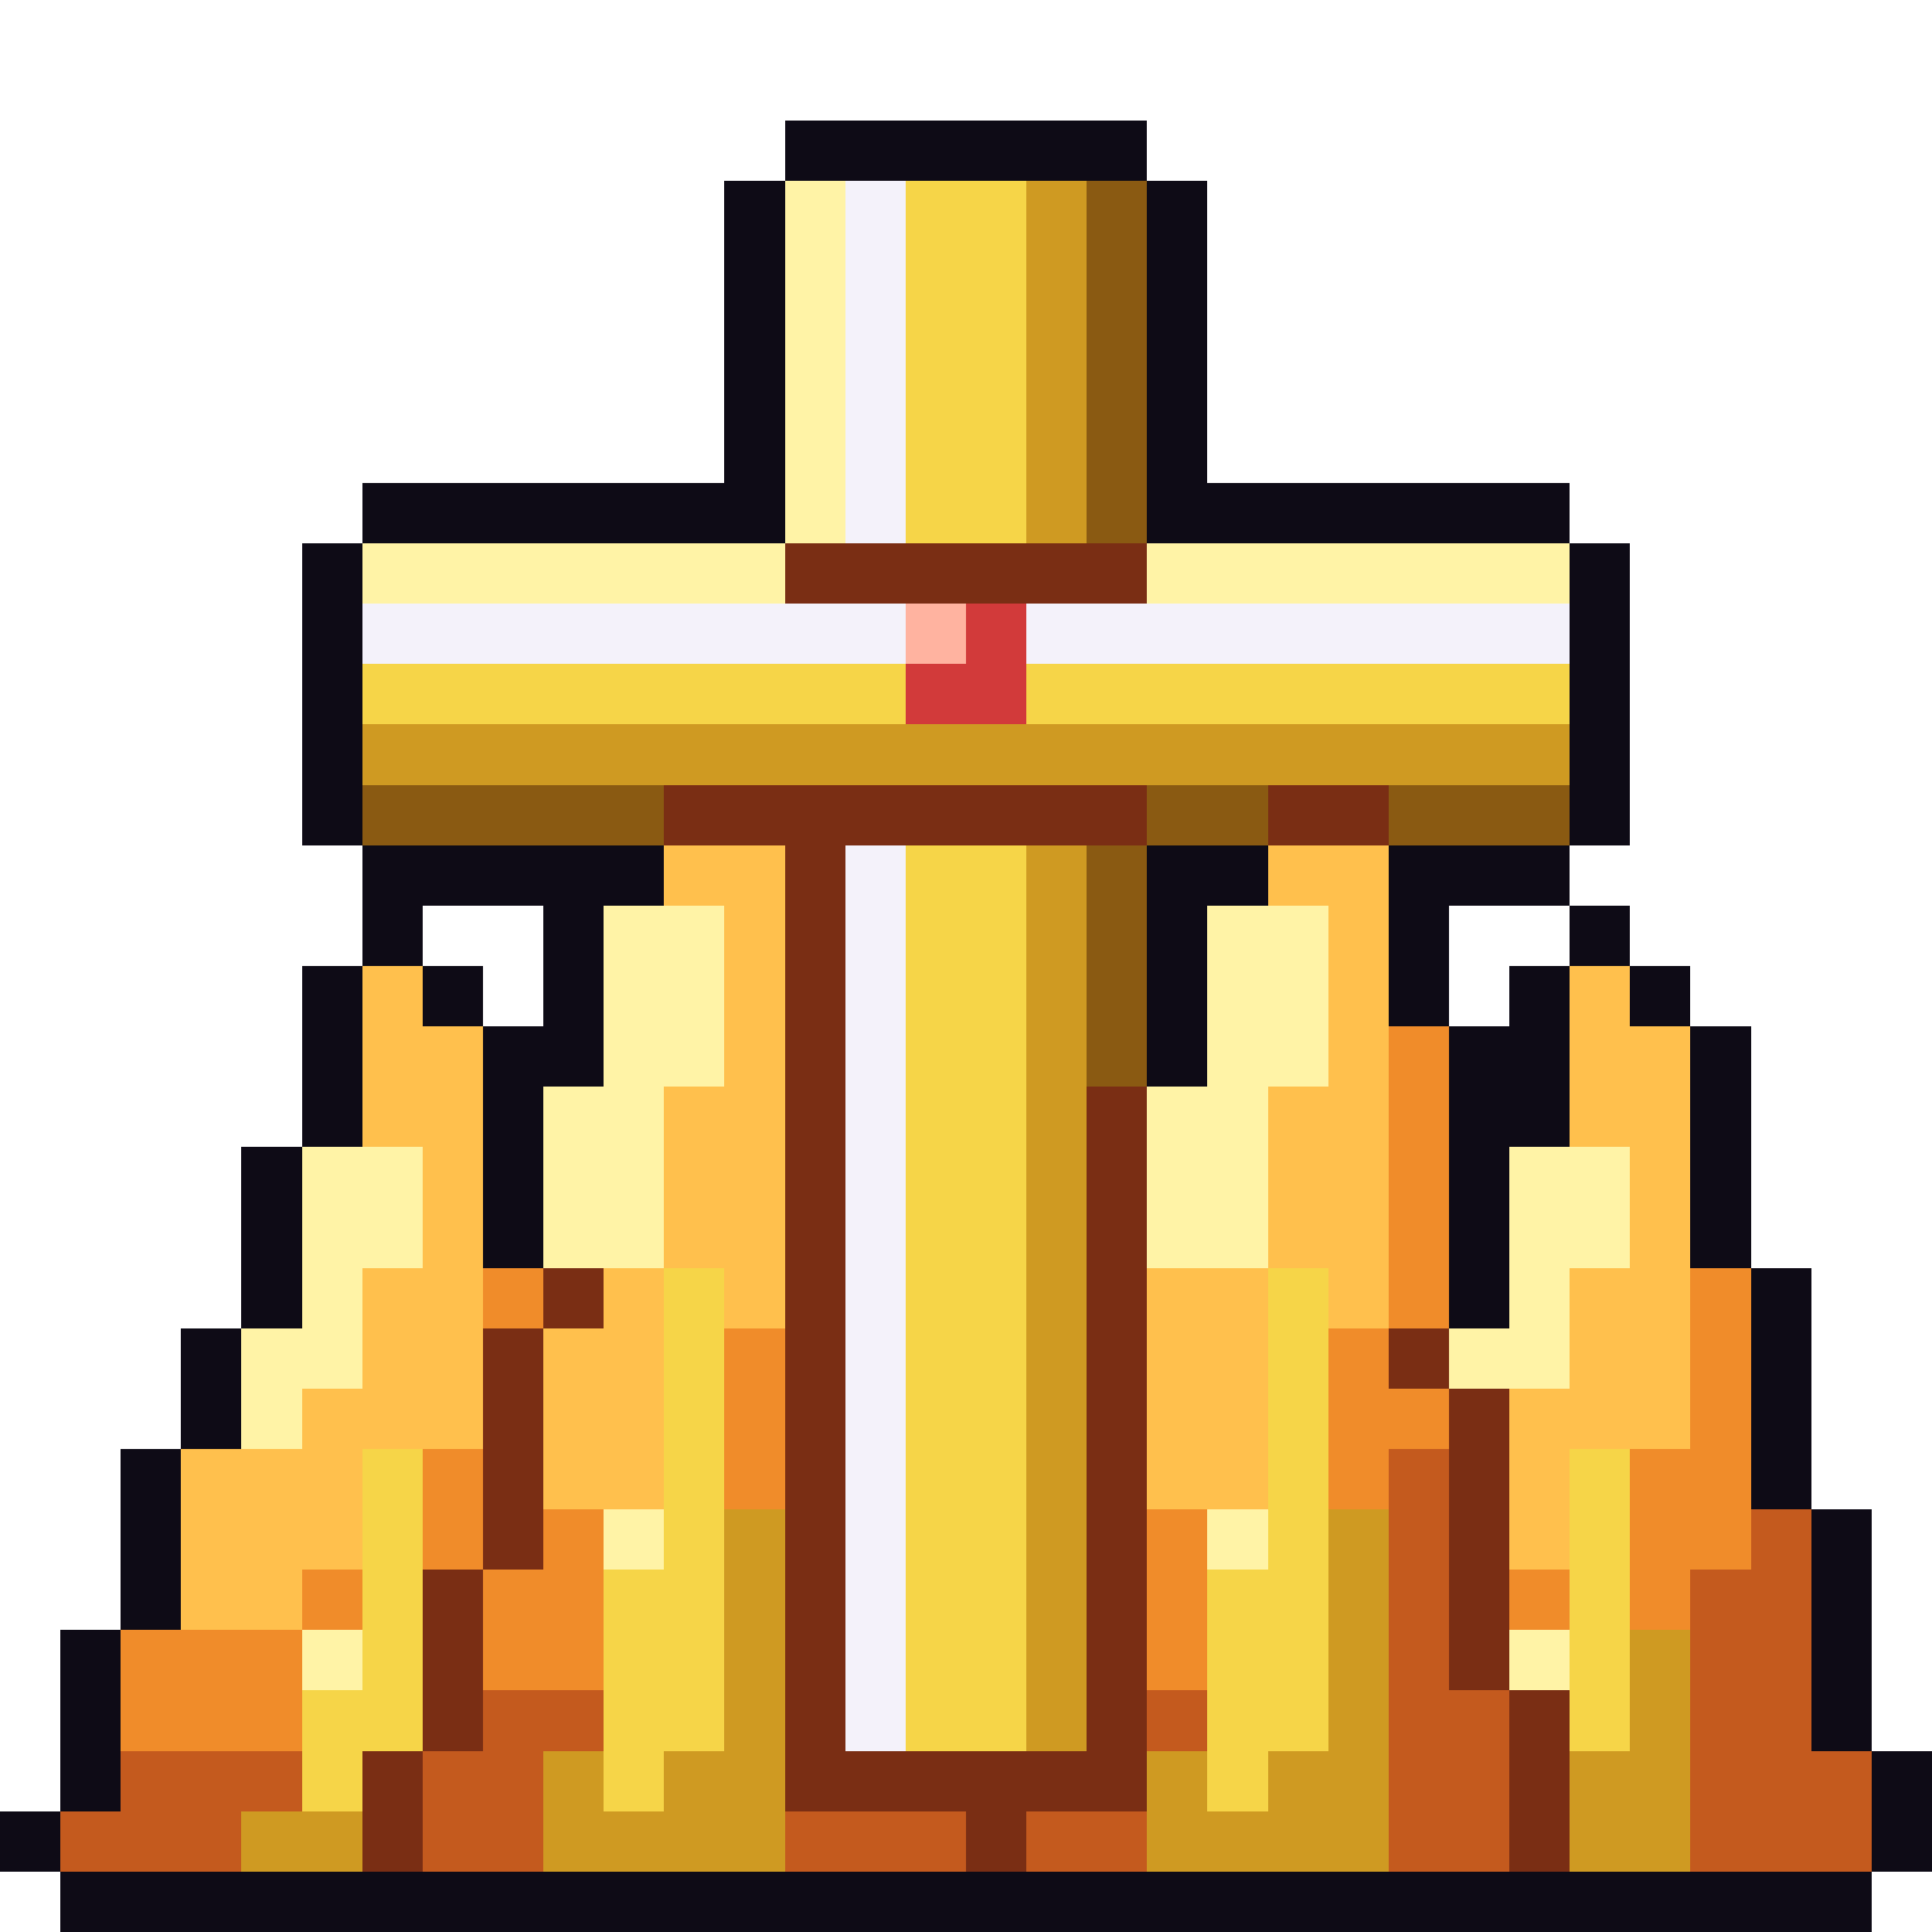
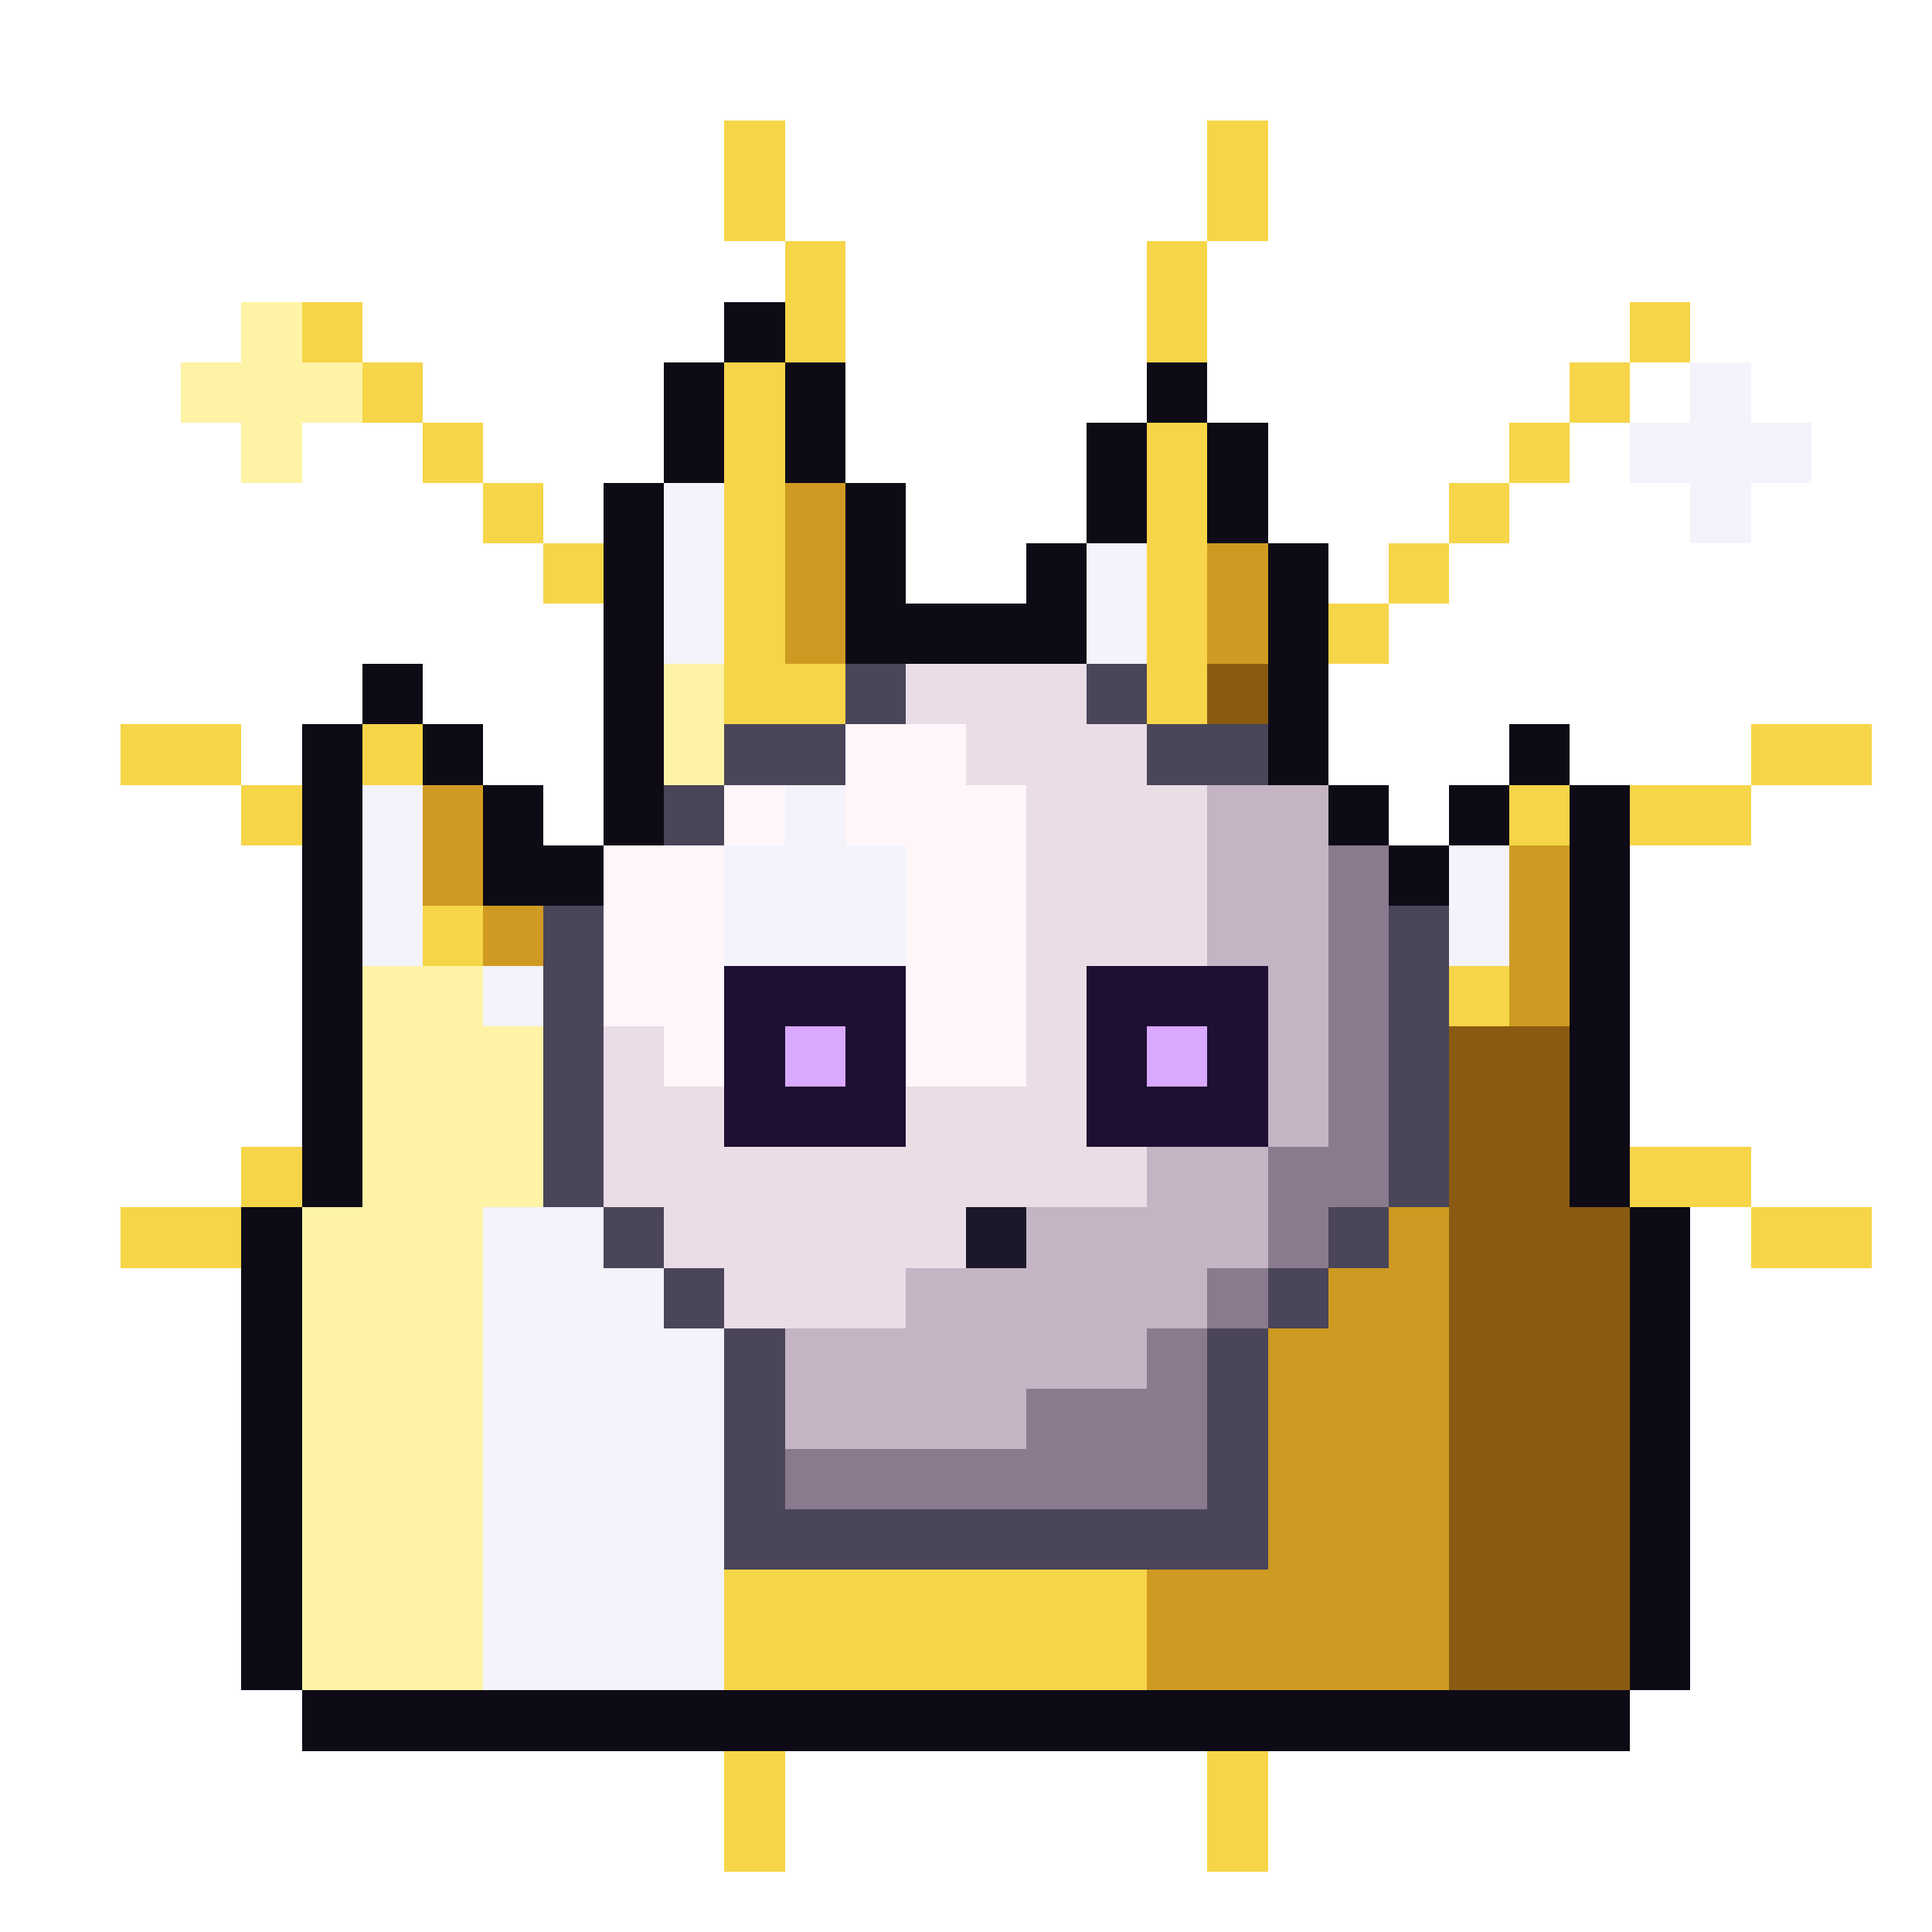
<svg xmlns="http://www.w3.org/2000/svg" width="64" height="64" viewBox="0 0 64 64" shape-rendering="crispEdges">
-   <path fill="#0e0b16" d="M26 4h12v1h-12zM26 5h12v1h-12zM24 6h2v1h-2zM38 6h2v1h-2zM24 7h2v1h-2zM38 7h2v1h-2zM24 8h2v1h-2zM38 8h2v1h-2zM24 9h2v1h-2zM38 9h2v1h-2zM24 10h2v1h-2zM38 10h2v1h-2zM24 11h2v1h-2zM38 11h2v1h-2zM24 12h2v1h-2zM38 12h2v1h-2zM24 13h2v1h-2zM38 13h2v1h-2zM24 14h2v1h-2zM38 14h2v1h-2zM24 15h2v1h-2zM38 15h2v1h-2zM12 16h14v1h-14zM38 16h14v1h-14zM12 17h14v1h-14zM38 17h14v1h-14zM10 18h2v1h-2zM52 18h2v1h-2zM10 19h2v1h-2zM52 19h2v1h-2zM10 20h2v1h-2zM52 20h2v1h-2zM10 21h2v1h-2zM52 21h2v1h-2zM10 22h2v1h-2zM52 22h2v1h-2zM10 23h2v1h-2zM52 23h2v1h-2zM10 24h2v1h-2zM52 24h2v1h-2zM10 25h2v1h-2zM52 25h2v1h-2zM10 26h2v1h-2zM52 26h2v1h-2zM10 27h2v1h-2zM52 27h2v1h-2zM12 28h10v1h-10zM38 28h4v1h-4zM46 28h6v1h-6zM12 29h10v1h-10zM38 29h4v1h-4zM46 29h6v1h-6zM12 30h2v1h-2zM18 30h2v1h-2zM38 30h2v1h-2zM46 30h2v1h-2zM52 30h2v1h-2zM12 31h2v1h-2zM18 31h2v1h-2zM38 31h2v1h-2zM46 31h2v1h-2zM52 31h2v1h-2zM10 32h2v1h-2zM14 32h2v1h-2zM18 32h2v1h-2zM38 32h2v1h-2zM46 32h2v1h-2zM50 32h2v1h-2zM54 32h2v1h-2zM10 33h2v1h-2zM14 33h2v1h-2zM18 33h2v1h-2zM38 33h2v1h-2zM46 33h2v1h-2zM50 33h2v1h-2zM54 33h2v1h-2zM10 34h2v1h-2zM16 34h4v1h-4zM38 34h2v1h-2zM48 34h4v1h-4zM56 34h2v1h-2zM10 35h2v1h-2zM16 35h4v1h-4zM38 35h2v1h-2zM48 35h4v1h-4zM56 35h2v1h-2zM10 36h2v1h-2zM16 36h2v1h-2zM48 36h4v1h-4zM56 36h2v1h-2zM10 37h2v1h-2zM16 37h2v1h-2zM48 37h4v1h-4zM56 37h2v1h-2zM8 38h2v1h-2zM16 38h2v1h-2zM48 38h2v1h-2zM56 38h2v1h-2zM8 39h2v1h-2zM16 39h2v1h-2zM48 39h2v1h-2zM56 39h2v1h-2zM8 40h2v1h-2zM16 40h2v1h-2zM48 40h2v1h-2zM56 40h2v1h-2zM8 41h2v1h-2zM16 41h2v1h-2zM48 41h2v1h-2zM56 41h2v1h-2zM8 42h2v1h-2zM48 42h2v1h-2zM58 42h2v1h-2zM8 43h2v1h-2zM48 43h2v1h-2zM58 43h2v1h-2zM6 44h2v1h-2zM58 44h2v1h-2zM6 45h2v1h-2zM58 45h2v1h-2zM6 46h2v1h-2zM58 46h2v1h-2zM6 47h2v1h-2zM58 47h2v1h-2zM4 48h2v1h-2zM58 48h2v1h-2zM4 49h2v1h-2zM58 49h2v1h-2zM4 50h2v1h-2zM60 50h2v1h-2zM4 51h2v1h-2zM60 51h2v1h-2zM4 52h2v1h-2zM60 52h2v1h-2zM4 53h2v1h-2zM60 53h2v1h-2zM2 54h2v1h-2zM60 54h2v1h-2zM2 55h2v1h-2zM60 55h2v1h-2zM2 56h2v1h-2zM60 56h2v1h-2zM2 57h2v1h-2zM60 57h2v1h-2zM2 58h2v1h-2zM62 58h2v1h-2zM2 59h2v1h-2zM62 59h2v1h-2zM0 60h2v1h-2zM62 60h2v1h-2zM0 61h2v1h-2zM62 61h2v1h-2zM2 62h60v1h-60zM2 63h60v1h-60z" />
-   <path fill="#fff3a6" d="M26 6h2v1h-2zM26 7h2v1h-2zM26 8h2v1h-2zM26 9h2v1h-2zM26 10h2v1h-2zM26 11h2v1h-2zM26 12h2v1h-2zM26 13h2v1h-2zM26 14h2v1h-2zM26 15h2v1h-2zM26 16h2v1h-2zM26 17h2v1h-2zM12 18h14v1h-14zM38 18h14v1h-14zM12 19h14v1h-14zM38 19h14v1h-14zM20 30h4v1h-4zM40 30h4v1h-4zM20 31h4v1h-4zM40 31h4v1h-4zM20 32h4v1h-4zM40 32h4v1h-4zM20 33h4v1h-4zM40 33h4v1h-4zM20 34h4v1h-4zM40 34h4v1h-4zM20 35h4v1h-4zM40 35h4v1h-4zM18 36h4v1h-4zM38 36h4v1h-4zM18 37h4v1h-4zM38 37h4v1h-4zM10 38h4v1h-4zM18 38h4v1h-4zM38 38h4v1h-4zM50 38h4v1h-4zM10 39h4v1h-4zM18 39h4v1h-4zM38 39h4v1h-4zM50 39h4v1h-4zM10 40h4v1h-4zM18 40h4v1h-4zM38 40h4v1h-4zM50 40h4v1h-4zM10 41h4v1h-4zM18 41h4v1h-4zM38 41h4v1h-4zM50 41h4v1h-4zM10 42h2v1h-2zM50 42h2v1h-2zM10 43h2v1h-2zM50 43h2v1h-2zM8 44h4v1h-4zM48 44h4v1h-4zM8 45h4v1h-4zM48 45h4v1h-4zM8 46h2v1h-2zM8 47h2v1h-2zM20 50h2v1h-2zM40 50h2v1h-2zM20 51h2v1h-2zM40 51h2v1h-2zM10 54h2v1h-2zM50 54h2v1h-2zM10 55h2v1h-2zM50 55h2v1h-2z" />
-   <path fill="#f4f2fa" d="M28 6h2v1h-2zM28 7h2v1h-2zM28 8h2v1h-2zM28 9h2v1h-2zM28 10h2v1h-2zM28 11h2v1h-2zM28 12h2v1h-2zM28 13h2v1h-2zM28 14h2v1h-2zM28 15h2v1h-2zM28 16h2v1h-2zM28 17h2v1h-2zM12 20h18v1h-18zM34 20h18v1h-18zM12 21h18v1h-18zM34 21h18v1h-18zM28 28h2v1h-2zM28 29h2v1h-2zM28 30h2v1h-2zM28 31h2v1h-2zM28 32h2v1h-2zM28 33h2v1h-2zM28 34h2v1h-2zM28 35h2v1h-2zM28 36h2v1h-2zM28 37h2v1h-2zM28 38h2v1h-2zM28 39h2v1h-2zM28 40h2v1h-2zM28 41h2v1h-2zM28 42h2v1h-2zM28 43h2v1h-2zM28 44h2v1h-2zM28 45h2v1h-2zM28 46h2v1h-2zM28 47h2v1h-2zM28 48h2v1h-2zM28 49h2v1h-2zM28 50h2v1h-2zM28 51h2v1h-2zM28 52h2v1h-2zM28 53h2v1h-2zM28 54h2v1h-2zM28 55h2v1h-2zM28 56h2v1h-2zM28 57h2v1h-2z" />
-   <path fill="#f6d548" d="M30 6h4v1h-4zM30 7h4v1h-4zM30 8h4v1h-4zM30 9h4v1h-4zM30 10h4v1h-4zM30 11h4v1h-4zM30 12h4v1h-4zM30 13h4v1h-4zM30 14h4v1h-4zM30 15h4v1h-4zM30 16h4v1h-4zM30 17h4v1h-4zM12 22h18v1h-18zM34 22h18v1h-18zM12 23h18v1h-18zM34 23h18v1h-18zM30 28h4v1h-4zM30 29h4v1h-4zM30 30h4v1h-4zM30 31h4v1h-4zM30 32h4v1h-4zM30 33h4v1h-4zM30 34h4v1h-4zM30 35h4v1h-4zM30 36h4v1h-4zM30 37h4v1h-4zM30 38h4v1h-4zM30 39h4v1h-4zM30 40h4v1h-4zM30 41h4v1h-4zM22 42h2v1h-2zM30 42h4v1h-4zM42 42h2v1h-2zM22 43h2v1h-2zM30 43h4v1h-4zM42 43h2v1h-2zM22 44h2v1h-2zM30 44h4v1h-4zM42 44h2v1h-2zM22 45h2v1h-2zM30 45h4v1h-4zM42 45h2v1h-2zM22 46h2v1h-2zM30 46h4v1h-4zM42 46h2v1h-2zM22 47h2v1h-2zM30 47h4v1h-4zM42 47h2v1h-2zM12 48h2v1h-2zM22 48h2v1h-2zM30 48h4v1h-4zM42 48h2v1h-2zM52 48h2v1h-2zM12 49h2v1h-2zM22 49h2v1h-2zM30 49h4v1h-4zM42 49h2v1h-2zM52 49h2v1h-2zM12 50h2v1h-2zM22 50h2v1h-2zM30 50h4v1h-4zM42 50h2v1h-2zM52 50h2v1h-2zM12 51h2v1h-2zM22 51h2v1h-2zM30 51h4v1h-4zM42 51h2v1h-2zM52 51h2v1h-2zM12 52h2v1h-2zM20 52h4v1h-4zM30 52h4v1h-4zM40 52h4v1h-4zM52 52h2v1h-2zM12 53h2v1h-2zM20 53h4v1h-4zM30 53h4v1h-4zM40 53h4v1h-4zM52 53h2v1h-2zM12 54h2v1h-2zM20 54h4v1h-4zM30 54h4v1h-4zM40 54h4v1h-4zM52 54h2v1h-2zM12 55h2v1h-2zM20 55h4v1h-4zM30 55h4v1h-4zM40 55h4v1h-4zM52 55h2v1h-2zM10 56h4v1h-4zM20 56h4v1h-4zM30 56h4v1h-4zM40 56h4v1h-4zM52 56h2v1h-2zM10 57h4v1h-4zM20 57h4v1h-4zM30 57h4v1h-4zM40 57h4v1h-4zM52 57h2v1h-2zM10 58h2v1h-2zM20 58h2v1h-2zM40 58h2v1h-2zM10 59h2v1h-2zM20 59h2v1h-2zM40 59h2v1h-2z" />
-   <path fill="#cf9a22" d="M34 6h2v1h-2zM34 7h2v1h-2zM34 8h2v1h-2zM34 9h2v1h-2zM34 10h2v1h-2zM34 11h2v1h-2zM34 12h2v1h-2zM34 13h2v1h-2zM34 14h2v1h-2zM34 15h2v1h-2zM34 16h2v1h-2zM34 17h2v1h-2zM12 24h40v1h-40zM12 25h40v1h-40zM34 28h2v1h-2zM34 29h2v1h-2zM34 30h2v1h-2zM34 31h2v1h-2zM34 32h2v1h-2zM34 33h2v1h-2zM34 34h2v1h-2zM34 35h2v1h-2zM34 36h2v1h-2zM34 37h2v1h-2zM34 38h2v1h-2zM34 39h2v1h-2zM34 40h2v1h-2zM34 41h2v1h-2zM34 42h2v1h-2zM34 43h2v1h-2zM34 44h2v1h-2zM34 45h2v1h-2zM34 46h2v1h-2zM34 47h2v1h-2zM34 48h2v1h-2zM34 49h2v1h-2zM24 50h2v1h-2zM34 50h2v1h-2zM44 50h2v1h-2zM24 51h2v1h-2zM34 51h2v1h-2zM44 51h2v1h-2zM24 52h2v1h-2zM34 52h2v1h-2zM44 52h2v1h-2zM24 53h2v1h-2zM34 53h2v1h-2zM44 53h2v1h-2zM24 54h2v1h-2zM34 54h2v1h-2zM44 54h2v1h-2zM54 54h2v1h-2zM24 55h2v1h-2zM34 55h2v1h-2zM44 55h2v1h-2zM54 55h2v1h-2zM24 56h2v1h-2zM34 56h2v1h-2zM44 56h2v1h-2zM54 56h2v1h-2zM24 57h2v1h-2zM34 57h2v1h-2zM44 57h2v1h-2zM54 57h2v1h-2zM18 58h2v1h-2zM22 58h4v1h-4zM38 58h2v1h-2zM42 58h4v1h-4zM52 58h4v1h-4zM18 59h2v1h-2zM22 59h4v1h-4zM38 59h2v1h-2zM42 59h4v1h-4zM52 59h4v1h-4zM8 60h4v1h-4zM18 60h8v1h-8zM38 60h8v1h-8zM52 60h4v1h-4zM8 61h4v1h-4zM18 61h8v1h-8zM38 61h8v1h-8zM52 61h4v1h-4z" />
-   <path fill="#8a5a12" d="M36 6h2v1h-2zM36 7h2v1h-2zM36 8h2v1h-2zM36 9h2v1h-2zM36 10h2v1h-2zM36 11h2v1h-2zM36 12h2v1h-2zM36 13h2v1h-2zM36 14h2v1h-2zM36 15h2v1h-2zM36 16h2v1h-2zM36 17h2v1h-2zM12 26h10v1h-10zM38 26h4v1h-4zM46 26h6v1h-6zM12 27h10v1h-10zM38 27h4v1h-4zM46 27h6v1h-6zM36 28h2v1h-2zM36 29h2v1h-2zM36 30h2v1h-2zM36 31h2v1h-2zM36 32h2v1h-2zM36 33h2v1h-2zM36 34h2v1h-2zM36 35h2v1h-2z" />
-   <path fill="#7a2e14" d="M26 18h12v1h-12zM26 19h12v1h-12zM22 26h16v1h-16zM42 26h4v1h-4zM22 27h16v1h-16zM42 27h4v1h-4zM26 28h2v1h-2zM26 29h2v1h-2zM26 30h2v1h-2zM26 31h2v1h-2zM26 32h2v1h-2zM26 33h2v1h-2zM26 34h2v1h-2zM26 35h2v1h-2zM26 36h2v1h-2zM36 36h2v1h-2zM26 37h2v1h-2zM36 37h2v1h-2zM26 38h2v1h-2zM36 38h2v1h-2zM26 39h2v1h-2zM36 39h2v1h-2zM26 40h2v1h-2zM36 40h2v1h-2zM26 41h2v1h-2zM36 41h2v1h-2zM18 42h2v1h-2zM26 42h2v1h-2zM36 42h2v1h-2zM18 43h2v1h-2zM26 43h2v1h-2zM36 43h2v1h-2zM16 44h2v1h-2zM26 44h2v1h-2zM36 44h2v1h-2zM46 44h2v1h-2zM16 45h2v1h-2zM26 45h2v1h-2zM36 45h2v1h-2zM46 45h2v1h-2zM16 46h2v1h-2zM26 46h2v1h-2zM36 46h2v1h-2zM48 46h2v1h-2zM16 47h2v1h-2zM26 47h2v1h-2zM36 47h2v1h-2zM48 47h2v1h-2zM16 48h2v1h-2zM26 48h2v1h-2zM36 48h2v1h-2zM48 48h2v1h-2zM16 49h2v1h-2zM26 49h2v1h-2zM36 49h2v1h-2zM48 49h2v1h-2zM16 50h2v1h-2zM26 50h2v1h-2zM36 50h2v1h-2zM48 50h2v1h-2zM16 51h2v1h-2zM26 51h2v1h-2zM36 51h2v1h-2zM48 51h2v1h-2zM14 52h2v1h-2zM26 52h2v1h-2zM36 52h2v1h-2zM48 52h2v1h-2zM14 53h2v1h-2zM26 53h2v1h-2zM36 53h2v1h-2zM48 53h2v1h-2zM14 54h2v1h-2zM26 54h2v1h-2zM36 54h2v1h-2zM48 54h2v1h-2zM14 55h2v1h-2zM26 55h2v1h-2zM36 55h2v1h-2zM48 55h2v1h-2zM14 56h2v1h-2zM26 56h2v1h-2zM36 56h2v1h-2zM50 56h2v1h-2zM14 57h2v1h-2zM26 57h2v1h-2zM36 57h2v1h-2zM50 57h2v1h-2zM12 58h2v1h-2zM26 58h12v1h-12zM50 58h2v1h-2zM12 59h2v1h-2zM26 59h12v1h-12zM50 59h2v1h-2zM12 60h2v1h-2zM32 60h2v1h-2zM50 60h2v1h-2zM12 61h2v1h-2zM32 61h2v1h-2zM50 61h2v1h-2z" />
-   <path fill="#ffb3a0" d="M30 20h2v1h-2zM30 21h2v1h-2z" />
-   <path fill="#d23a3a" d="M32 20h2v1h-2zM32 21h2v1h-2zM30 22h4v1h-4zM30 23h4v1h-4z" />
-   <path fill="#ffc04d" d="M22 28h4v1h-4zM42 28h4v1h-4zM22 29h4v1h-4zM42 29h4v1h-4zM24 30h2v1h-2zM44 30h2v1h-2zM24 31h2v1h-2zM44 31h2v1h-2zM12 32h2v1h-2zM24 32h2v1h-2zM44 32h2v1h-2zM52 32h2v1h-2zM12 33h2v1h-2zM24 33h2v1h-2zM44 33h2v1h-2zM52 33h2v1h-2zM12 34h4v1h-4zM24 34h2v1h-2zM44 34h2v1h-2zM52 34h4v1h-4zM12 35h4v1h-4zM24 35h2v1h-2zM44 35h2v1h-2zM52 35h4v1h-4zM12 36h4v1h-4zM22 36h4v1h-4zM42 36h4v1h-4zM52 36h4v1h-4zM12 37h4v1h-4zM22 37h4v1h-4zM42 37h4v1h-4zM52 37h4v1h-4zM14 38h2v1h-2zM22 38h4v1h-4zM42 38h4v1h-4zM54 38h2v1h-2zM14 39h2v1h-2zM22 39h4v1h-4zM42 39h4v1h-4zM54 39h2v1h-2zM14 40h2v1h-2zM22 40h4v1h-4zM42 40h4v1h-4zM54 40h2v1h-2zM14 41h2v1h-2zM22 41h4v1h-4zM42 41h4v1h-4zM54 41h2v1h-2zM12 42h4v1h-4zM20 42h2v1h-2zM24 42h2v1h-2zM38 42h4v1h-4zM44 42h2v1h-2zM52 42h4v1h-4zM12 43h4v1h-4zM20 43h2v1h-2zM24 43h2v1h-2zM38 43h4v1h-4zM44 43h2v1h-2zM52 43h4v1h-4zM12 44h4v1h-4zM18 44h4v1h-4zM38 44h4v1h-4zM52 44h4v1h-4zM12 45h4v1h-4zM18 45h4v1h-4zM38 45h4v1h-4zM52 45h4v1h-4zM10 46h6v1h-6zM18 46h4v1h-4zM38 46h4v1h-4zM50 46h6v1h-6zM10 47h6v1h-6zM18 47h4v1h-4zM38 47h4v1h-4zM50 47h6v1h-6zM6 48h6v1h-6zM18 48h4v1h-4zM38 48h4v1h-4zM50 48h2v1h-2zM6 49h6v1h-6zM18 49h4v1h-4zM38 49h4v1h-4zM50 49h2v1h-2zM6 50h6v1h-6zM50 50h2v1h-2zM6 51h6v1h-6zM50 51h2v1h-2zM6 52h4v1h-4zM6 53h4v1h-4z" />
-   <path fill="#f08c2a" d="M46 34h2v1h-2zM46 35h2v1h-2zM46 36h2v1h-2zM46 37h2v1h-2zM46 38h2v1h-2zM46 39h2v1h-2zM46 40h2v1h-2zM46 41h2v1h-2zM16 42h2v1h-2zM46 42h2v1h-2zM56 42h2v1h-2zM16 43h2v1h-2zM46 43h2v1h-2zM56 43h2v1h-2zM24 44h2v1h-2zM44 44h2v1h-2zM56 44h2v1h-2zM24 45h2v1h-2zM44 45h2v1h-2zM56 45h2v1h-2zM24 46h2v1h-2zM44 46h4v1h-4zM56 46h2v1h-2zM24 47h2v1h-2zM44 47h4v1h-4zM56 47h2v1h-2zM14 48h2v1h-2zM24 48h2v1h-2zM44 48h2v1h-2zM54 48h4v1h-4zM14 49h2v1h-2zM24 49h2v1h-2zM44 49h2v1h-2zM54 49h4v1h-4zM14 50h2v1h-2zM18 50h2v1h-2zM38 50h2v1h-2zM54 50h4v1h-4zM14 51h2v1h-2zM18 51h2v1h-2zM38 51h2v1h-2zM54 51h4v1h-4zM10 52h2v1h-2zM16 52h4v1h-4zM38 52h2v1h-2zM50 52h2v1h-2zM54 52h2v1h-2zM10 53h2v1h-2zM16 53h4v1h-4zM38 53h2v1h-2zM50 53h2v1h-2zM54 53h2v1h-2zM4 54h6v1h-6zM16 54h4v1h-4zM38 54h2v1h-2zM4 55h6v1h-6zM16 55h4v1h-4zM38 55h2v1h-2zM4 56h6v1h-6zM4 57h6v1h-6z" />
-   <path fill="#c45a1e" d="M46 48h2v1h-2zM46 49h2v1h-2zM46 50h2v1h-2zM58 50h2v1h-2zM46 51h2v1h-2zM58 51h2v1h-2zM46 52h2v1h-2zM56 52h4v1h-4zM46 53h2v1h-2zM56 53h4v1h-4zM46 54h2v1h-2zM56 54h4v1h-4zM46 55h2v1h-2zM56 55h4v1h-4zM16 56h4v1h-4zM38 56h2v1h-2zM46 56h4v1h-4zM56 56h4v1h-4zM16 57h4v1h-4zM38 57h2v1h-2zM46 57h4v1h-4zM56 57h4v1h-4zM4 58h6v1h-6zM14 58h4v1h-4zM46 58h4v1h-4zM56 58h6v1h-6zM4 59h6v1h-6zM14 59h4v1h-4zM46 59h4v1h-4zM56 59h6v1h-6zM2 60h6v1h-6zM14 60h4v1h-4zM26 60h6v1h-6zM34 60h4v1h-4zM46 60h4v1h-4zM56 60h6v1h-6zM2 61h6v1h-6zM14 61h4v1h-4zM26 61h6v1h-6zM34 61h4v1h-4zM46 61h4v1h-4zM56 61h6v1h-6z" />
+   <path fill="#f6d548" d="M24 4h2v1h-2zM40 4h2v1h-2zM24 5h2v1h-2zM40 5h2v1h-2zM24 6h2v1h-2zM40 6h2v1h-2zM24 7h2v1h-2zM40 7h2v1h-2zM26 8h2v1h-2zM38 8h2v1h-2zM26 9h2v1h-2zM38 9h2v1h-2zM10 10h2v1h-2zM26 10h2v1h-2zM38 10h2v1h-2zM54 10h2v1h-2zM10 11h2v1h-2zM26 11h2v1h-2zM38 11h2v1h-2zM54 11h2v1h-2zM12 12h2v1h-2zM24 12h2v1h-2zM52 12h2v1h-2zM12 13h2v1h-2zM24 13h2v1h-2zM52 13h2v1h-2zM14 14h2v1h-2zM24 14h2v1h-2zM38 14h2v1h-2zM50 14h2v1h-2zM14 15h2v1h-2zM24 15h2v1h-2zM38 15h2v1h-2zM50 15h2v1h-2zM16 16h2v1h-2zM24 16h2v1h-2zM38 16h2v1h-2zM48 16h2v1h-2zM16 17h2v1h-2zM24 17h2v1h-2zM38 17h2v1h-2zM48 17h2v1h-2zM18 18h2v1h-2zM24 18h2v1h-2zM38 18h2v1h-2zM46 18h2v1h-2zM18 19h2v1h-2zM24 19h2v1h-2zM38 19h2v1h-2zM46 19h2v1h-2zM24 20h2v1h-2zM38 20h2v1h-2zM44 20h2v1h-2zM24 21h2v1h-2zM38 21h2v1h-2zM44 21h2v1h-2zM24 22h4v1h-4zM38 22h2v1h-2zM24 23h4v1h-4zM38 23h2v1h-2zM4 24h4v1h-4zM12 24h2v1h-2zM58 24h4v1h-4zM4 25h4v1h-4zM12 25h2v1h-2zM58 25h4v1h-4zM8 26h2v1h-2zM50 26h2v1h-2zM54 26h4v1h-4zM8 27h2v1h-2zM50 27h2v1h-2zM54 27h4v1h-4zM14 30h2v1h-2zM14 31h2v1h-2zM48 32h2v1h-2zM48 33h2v1h-2zM8 38h2v1h-2zM54 38h4v1h-4zM8 39h2v1h-2zM54 39h4v1h-4zM4 40h4v1h-4zM58 40h4v1h-4zM4 41h4v1h-4zM58 41h4v1h-4zM24 52h14v1h-14zM24 53h14v1h-14zM24 54h14v1h-14zM24 55h14v1h-14zM24 58h2v1h-2zM40 58h2v1h-2zM24 59h2v1h-2zM40 59h2v1h-2zM24 60h2v1h-2zM40 60h2v1h-2zM24 61h2v1h-2zM40 61h2v1h-2z" />
+   <path fill="#fff3a6" d="M8 10h2v1h-2zM8 11h2v1h-2zM6 12h6v1h-6zM6 13h6v1h-6zM8 14h2v1h-2zM8 15h2v1h-2zM22 22h2v1h-2zM22 23h2v1h-2zM22 24h2v1h-2zM22 25h2v1h-2zM12 32h4v1h-4zM12 33h4v1h-4zM12 34h6v1h-6zM12 35h6v1h-6zM12 36h6v1h-6zM12 37h6v1h-6zM12 38h6v1h-6zM12 39h6v1h-6zM10 40h6v1h-6zM10 41h6v1h-6zM10 42h6v1h-6zM10 43h6v1h-6zM10 44h6v1h-6zM10 45h6v1h-6zM10 46h6v1h-6zM10 47h6v1h-6zM10 48h6v1h-6zM10 49h6v1h-6zM10 50h6v1h-6zM10 51h6v1h-6zM10 52h6v1h-6zM10 53h6v1h-6zM10 54h6v1h-6zM10 55h6v1h-6z" />
+   <path fill="#0e0b16" d="M24 10h2v1h-2zM24 11h2v1h-2zM22 12h2v1h-2zM26 12h2v1h-2zM38 12h2v1h-2zM22 13h2v1h-2zM26 13h2v1h-2zM38 13h2v1h-2zM22 14h2v1h-2zM26 14h2v1h-2zM36 14h2v1h-2zM40 14h2v1h-2zM22 15h2v1h-2zM26 15h2v1h-2zM36 15h2v1h-2zM40 15h2v1h-2zM20 16h2v1h-2zM28 16h2v1h-2zM36 16h2v1h-2zM40 16h2v1h-2zM20 17h2v1h-2zM28 17h2v1h-2zM36 17h2v1h-2zM40 17h2v1h-2zM20 18h2v1h-2zM28 18h2v1h-2zM34 18h2v1h-2zM42 18h2v1h-2zM20 19h2v1h-2zM28 19h2v1h-2zM34 19h2v1h-2zM42 19h2v1h-2zM20 20h2v1h-2zM28 20h8v1h-8zM42 20h2v1h-2zM20 21h2v1h-2zM28 21h8v1h-8zM42 21h2v1h-2zM12 22h2v1h-2zM20 22h2v1h-2zM42 22h2v1h-2zM12 23h2v1h-2zM20 23h2v1h-2zM42 23h2v1h-2zM10 24h2v1h-2zM14 24h2v1h-2zM20 24h2v1h-2zM42 24h2v1h-2zM50 24h2v1h-2zM10 25h2v1h-2zM14 25h2v1h-2zM20 25h2v1h-2zM42 25h2v1h-2zM50 25h2v1h-2zM10 26h2v1h-2zM16 26h2v1h-2zM20 26h2v1h-2zM44 26h2v1h-2zM48 26h2v1h-2zM52 26h2v1h-2zM10 27h2v1h-2zM16 27h2v1h-2zM20 27h2v1h-2zM44 27h2v1h-2zM48 27h2v1h-2zM52 27h2v1h-2zM10 28h2v1h-2zM16 28h4v1h-4zM46 28h2v1h-2zM52 28h2v1h-2zM10 29h2v1h-2zM16 29h4v1h-4zM46 29h2v1h-2zM52 29h2v1h-2zM10 30h2v1h-2zM52 30h2v1h-2zM10 31h2v1h-2zM52 31h2v1h-2zM10 32h2v1h-2zM52 32h2v1h-2zM10 33h2v1h-2zM52 33h2v1h-2zM10 34h2v1h-2zM52 34h2v1h-2zM10 35h2v1h-2zM52 35h2v1h-2zM10 36h2v1h-2zM52 36h2v1h-2zM10 37h2v1h-2zM52 37h2v1h-2zM10 38h2v1h-2zM52 38h2v1h-2zM10 39h2v1h-2zM52 39h2v1h-2zM8 40h2v1h-2zM54 40h2v1h-2zM8 41h2v1h-2zM54 41h2v1h-2zM8 42h2v1h-2zM54 42h2v1h-2zM8 43h2v1h-2zM54 43h2v1h-2zM8 44h2v1h-2zM54 44h2v1h-2zM8 45h2v1h-2zM54 45h2v1h-2zM8 46h2v1h-2zM54 46h2v1h-2zM8 47h2v1h-2zM54 47h2v1h-2zM8 48h2v1h-2zM54 48h2v1h-2zM8 49h2v1h-2zM54 49h2v1h-2zM8 50h2v1h-2zM54 50h2v1h-2zM8 51h2v1h-2zM54 51h2v1h-2zM8 52h2v1h-2zM54 52h2v1h-2zM8 53h2v1h-2zM54 53h2v1h-2zM8 54h2v1h-2zM54 54h2v1h-2zM8 55h2v1h-2zM54 55h2v1h-2zM10 56h44v1h-44zM10 57h44v1h-44z" />
+   <path fill="#f4f2fa" d="M56 12h2v1h-2zM56 13h2v1h-2zM54 14h6v1h-6zM54 15h6v1h-6zM22 16h2v1h-2zM56 16h2v1h-2zM22 17h2v1h-2zM56 17h2v1h-2zM22 18h2v1h-2zM36 18h2v1h-2zM22 19h2v1h-2zM36 19h2v1h-2zM22 20h2v1h-2zM36 20h2v1h-2zM22 21h2v1h-2zM36 21h2v1h-2zM12 26h2v1h-2zM26 26h2v1h-2zM12 27h2v1h-2zM26 27h2v1h-2zM12 28h2v1h-2zM24 28h6v1h-6zM48 28h2v1h-2zM12 29h2v1h-2zM24 29h6v1h-6zM48 29h2v1h-2zM12 30h2v1h-2zM24 30h6v1h-6zM48 30h2v1h-2zM12 31h2v1h-2zM24 31h6v1h-6zM48 31h2v1h-2zM16 32h2v1h-2zM16 33h2v1h-2zM16 40h4v1h-4zM16 41h4v1h-4zM16 42h6v1h-6zM16 43h6v1h-6zM16 44h8v1h-8zM16 45h8v1h-8zM16 46h8v1h-8zM16 47h8v1h-8zM16 48h8v1h-8zM16 49h8v1h-8zM16 50h8v1h-8zM16 51h8v1h-8zM16 52h8v1h-8zM16 53h8v1h-8zM16 54h8v1h-8zM16 55h8v1h-8z" />
+   <path fill="#cf9a22" d="M26 16h2v1h-2zM26 17h2v1h-2zM26 18h2v1h-2zM40 18h2v1h-2zM26 19h2v1h-2zM40 19h2v1h-2zM26 20h2v1h-2zM40 20h2v1h-2zM26 21h2v1h-2zM40 21h2v1h-2zM14 26h2v1h-2zM14 27h2v1h-2zM14 28h2v1h-2zM50 28h2v1h-2zM14 29h2v1h-2zM50 29h2v1h-2zM16 30h2v1h-2zM50 30h2v1h-2zM16 31h2v1h-2zM50 31h2v1h-2zM50 32h2v1h-2zM50 33h2v1h-2zM46 40h2v1h-2zM46 41h2v1h-2zM44 42h4v1h-4zM44 43h4v1h-4zM42 44h6v1h-6zM42 45h6v1h-6zM42 46h6v1h-6zM42 47h6v1h-6zM42 48h6v1h-6zM42 49h6v1h-6zM42 50h6v1h-6zM42 51h6v1h-6zM38 52h10v1h-10zM38 53h10v1h-10zM38 54h10v1h-10zM38 55h10v1h-10z" />
+   <path fill="#4a4559" d="M28 22h2v1h-2zM36 22h2v1h-2zM28 23h2v1h-2zM36 23h2v1h-2zM24 24h4v1h-4zM38 24h4v1h-4zM24 25h4v1h-4zM38 25h4v1h-4zM22 26h2v1h-2zM22 27h2v1h-2zM18 30h2v1h-2zM46 30h2v1h-2zM18 31h2v1h-2zM46 31h2v1h-2zM18 32h2v1h-2zM46 32h2v1h-2zM18 33h2v1h-2zM46 33h2v1h-2zM18 34h2v1h-2zM46 34h2v1h-2zM18 35h2v1h-2zM46 35h2v1h-2zM18 36h2v1h-2zM46 36h2v1h-2zM18 37h2v1h-2zM46 37h2v1h-2zM18 38h2v1h-2zM46 38h2v1h-2zM18 39h2v1h-2zM46 39h2v1h-2zM20 40h2v1h-2zM44 40h2v1h-2zM20 41h2v1h-2zM44 41h2v1h-2zM22 42h2v1h-2zM42 42h2v1h-2zM22 43h2v1h-2zM42 43h2v1h-2zM24 44h2v1h-2zM40 44h2v1h-2zM24 45h2v1h-2zM40 45h2v1h-2zM24 46h2v1h-2zM40 46h2v1h-2zM24 47h2v1h-2zM40 47h2v1h-2zM24 48h2v1h-2zM40 48h2v1h-2zM24 49h2v1h-2zM40 49h2v1h-2zM24 50h18v1h-18zM24 51h18v1h-18z" />
+   <path fill="#eadde6" d="M30 22h6v1h-6zM30 23h6v1h-6zM32 24h6v1h-6zM32 25h6v1h-6zM34 26h6v1h-6zM34 27h6v1h-6zM34 28h6v1h-6zM34 29h6v1h-6zM34 30h6v1h-6zM34 31h6v1h-6zM34 32h2v1h-2zM34 33h2v1h-2zM20 34h2v1h-2zM34 34h2v1h-2zM20 35h2v1h-2zM34 35h2v1h-2zM20 36h4v1h-4zM30 36h6v1h-6zM20 37h4v1h-4zM30 37h6v1h-6zM20 38h18v1h-18zM20 39h18v1h-18zM22 40h10v1h-10zM22 41h10v1h-10zM24 42h6v1h-6zM24 43h6v1h-6z" />
+   <path fill="#8a5a12" d="M40 22h2v1h-2zM40 23h2v1h-2zM48 34h4v1h-4zM48 35h4v1h-4zM48 36h4v1h-4zM48 37h4v1h-4zM48 38h4v1h-4zM48 39h4v1h-4zM48 40h6v1h-6zM48 41h6v1h-6zM48 42h6v1h-6zM48 43h6v1h-6zM48 44h6v1h-6zM48 45h6v1h-6zM48 46h6v1h-6zM48 47h6v1h-6zM48 48h6v1h-6zM48 49h6v1h-6zM48 50h6v1h-6zM48 51h6v1h-6zM48 52h6v1h-6zM48 53h6v1h-6zM48 54h6v1h-6zM48 55h6v1h-6z" />
+   <path fill="#fff6fa" d="M28 24h4v1h-4zM28 25h4v1h-4zM24 26h2v1h-2zM28 26h6v1h-6zM24 27h2v1h-2zM28 27h6v1h-6zM20 28h4v1h-4zM30 28h4v1h-4zM20 29h4v1h-4zM30 29h4v1h-4zM20 30h4v1h-4zM30 30h4v1h-4zM20 31h4v1h-4zM30 31h4v1h-4zM20 32h4v1h-4zM30 32h4v1h-4zM20 33h4v1h-4zM30 33h4v1h-4zM22 34h2v1h-2zM30 34h4v1h-4zM22 35h2v1h-2zM30 35h4v1h-4z" />
+   <path fill="#c4b4c4" d="M40 26h4v1h-4zM40 27h4v1h-4zM40 28h4v1h-4zM40 29h4v1h-4zM40 30h4v1h-4zM40 31h4v1h-4zM42 32h2v1h-2zM42 33h2v1h-2zM42 34h2v1h-2zM42 35h2v1h-2zM42 36h2v1h-2zM42 37h2v1h-2zM38 38h4v1h-4zM38 39h4v1h-4zM34 40h8v1h-8zM34 41h8v1h-8zM30 42h10v1h-10zM30 43h10v1h-10zM26 44h12v1h-12zM26 45h12v1h-12zM26 46h8v1h-8zM26 47h8v1h-8z" />
+   <path fill="#8a7a8e" d="M44 28h2v1h-2zM44 29h2v1h-2zM44 30h2v1h-2zM44 31h2v1h-2zM44 32h2v1h-2zM44 33h2v1h-2zM44 34h2v1h-2zM44 35h2v1h-2zM44 36h2v1h-2zM44 37h2v1h-2zM42 38h4v1h-4zM42 39h4v1h-4zM42 40h2v1h-2zM42 41h2v1h-2zM40 42h2v1h-2zM40 43h2v1h-2zM38 44h2v1h-2zM38 45h2v1h-2zM34 46h6v1h-6zM34 47h6v1h-6zM26 48h14v1h-14zM26 49h14v1h-14z" />
+   <path fill="#1e0f33" d="M24 32h6v1h-6zM36 32h6v1h-6zM24 33h6v1h-6zM36 33h6v1h-6zM24 34h2v1h-2zM28 34h2v1h-2zM36 34h2v1h-2zM40 34h2v1h-2zM24 35h2v1h-2zM28 35h2v1h-2zM36 35h2v1h-2zM40 35h2v1h-2zM24 36h6v1h-6zM36 36h6v1h-6zM24 37h6v1h-6zM36 37h6v1h-6z" />
+   <path fill="#d9a8ff" d="M26 34h2v1h-2zM38 34h2v1h-2zM26 35h2v1h-2zM38 35h2v1h-2z" />
+   <path fill="#1c1729" d="M32 40h2v1h-2zM32 41h2v1h-2z" />
</svg>
